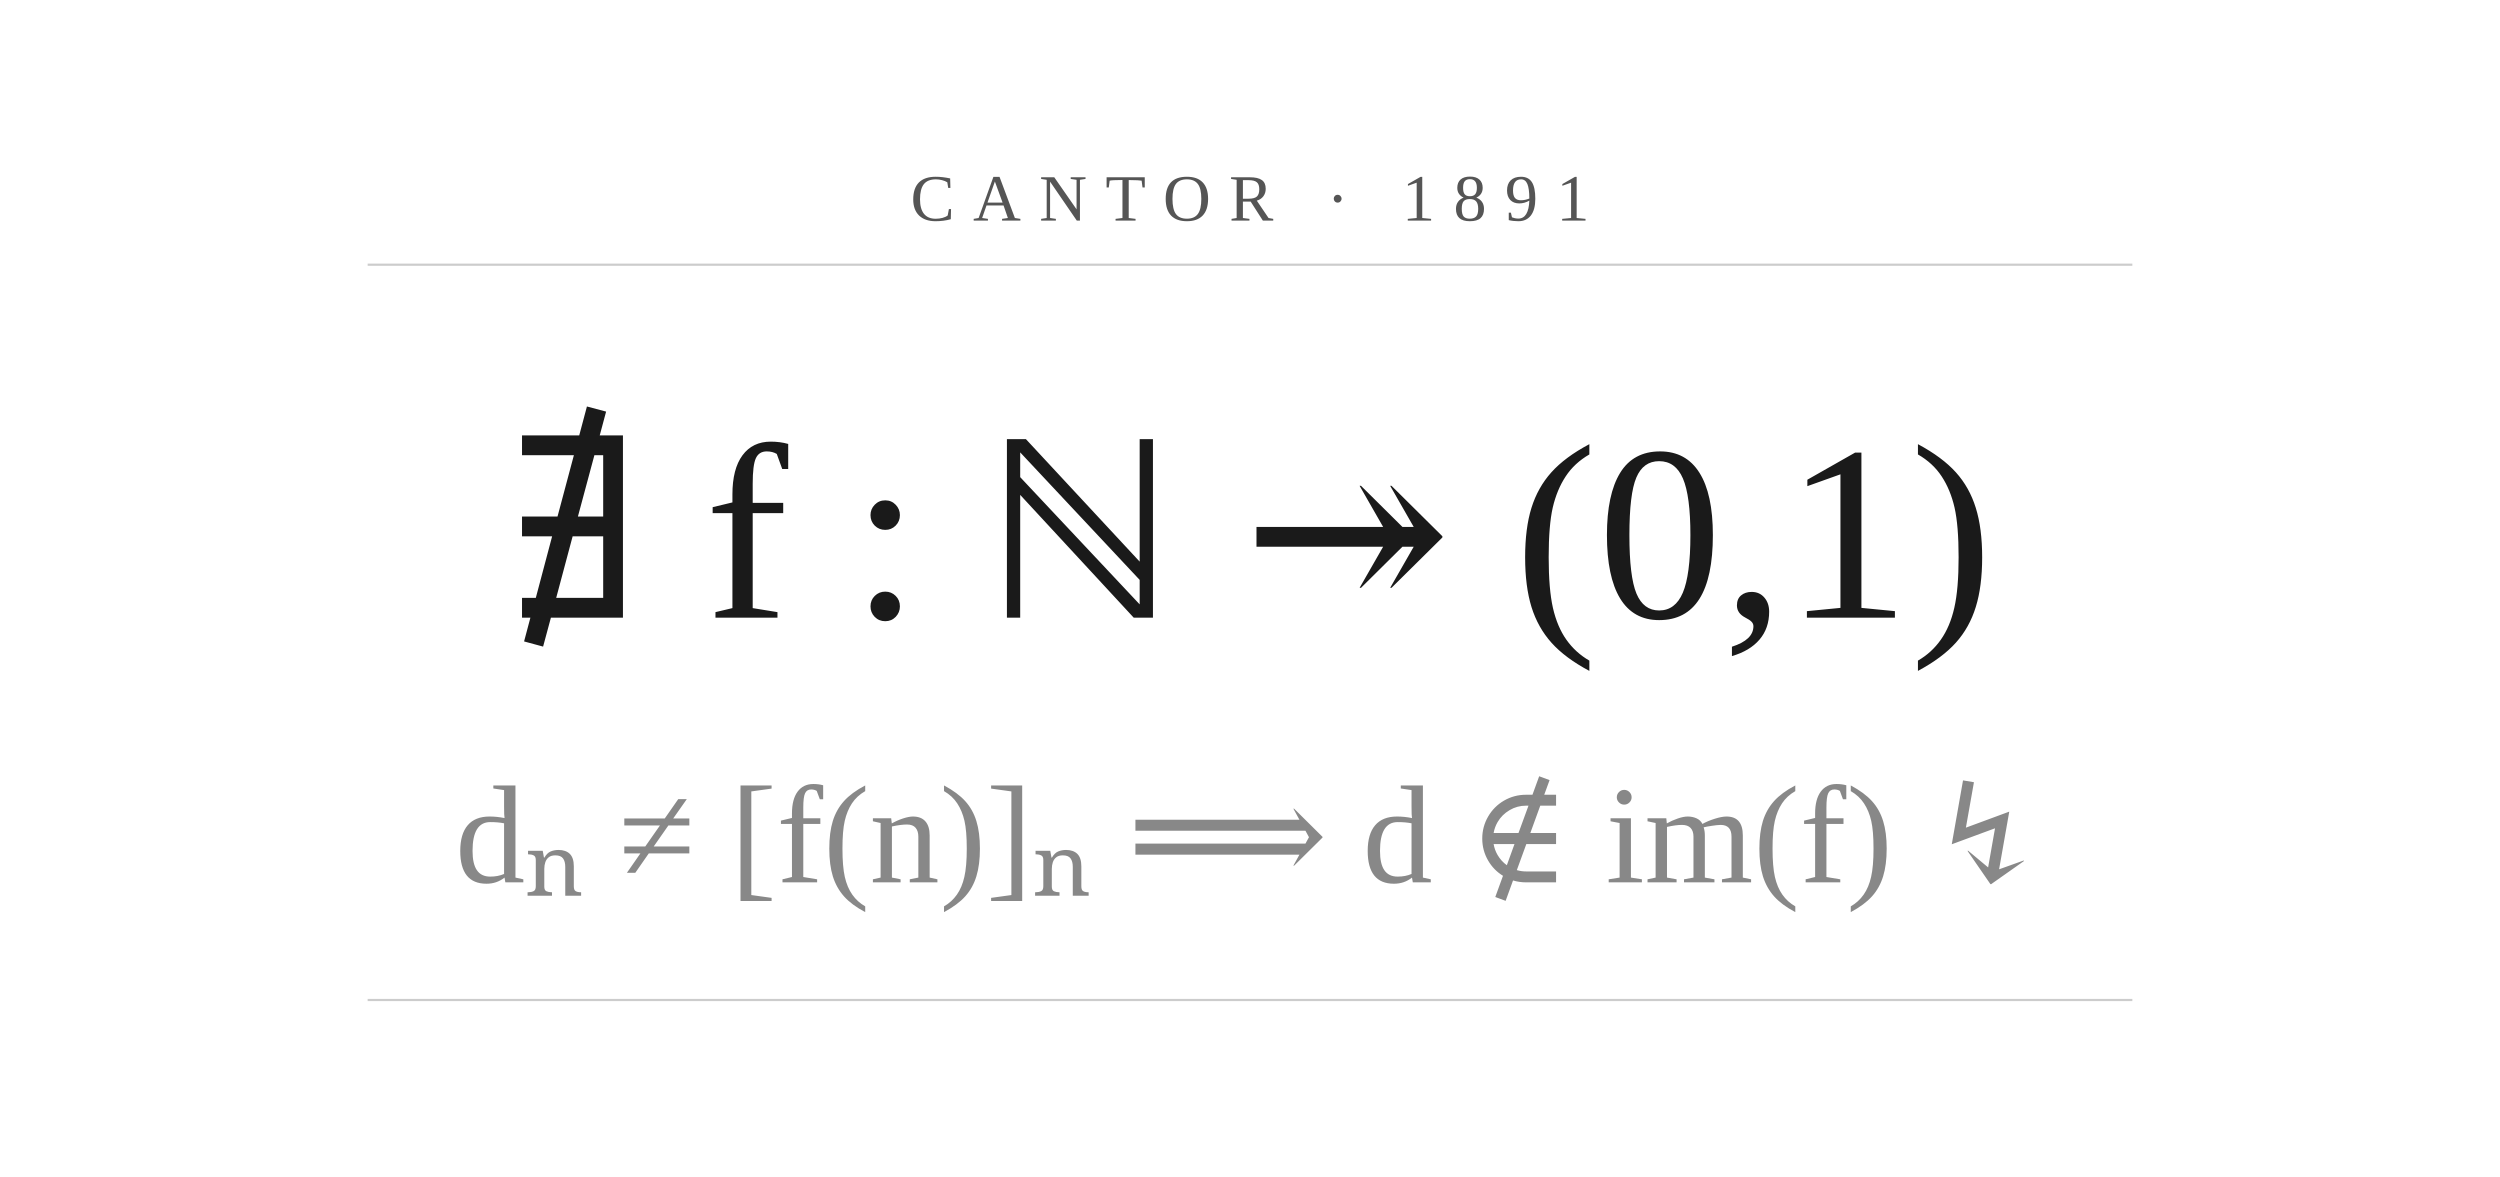
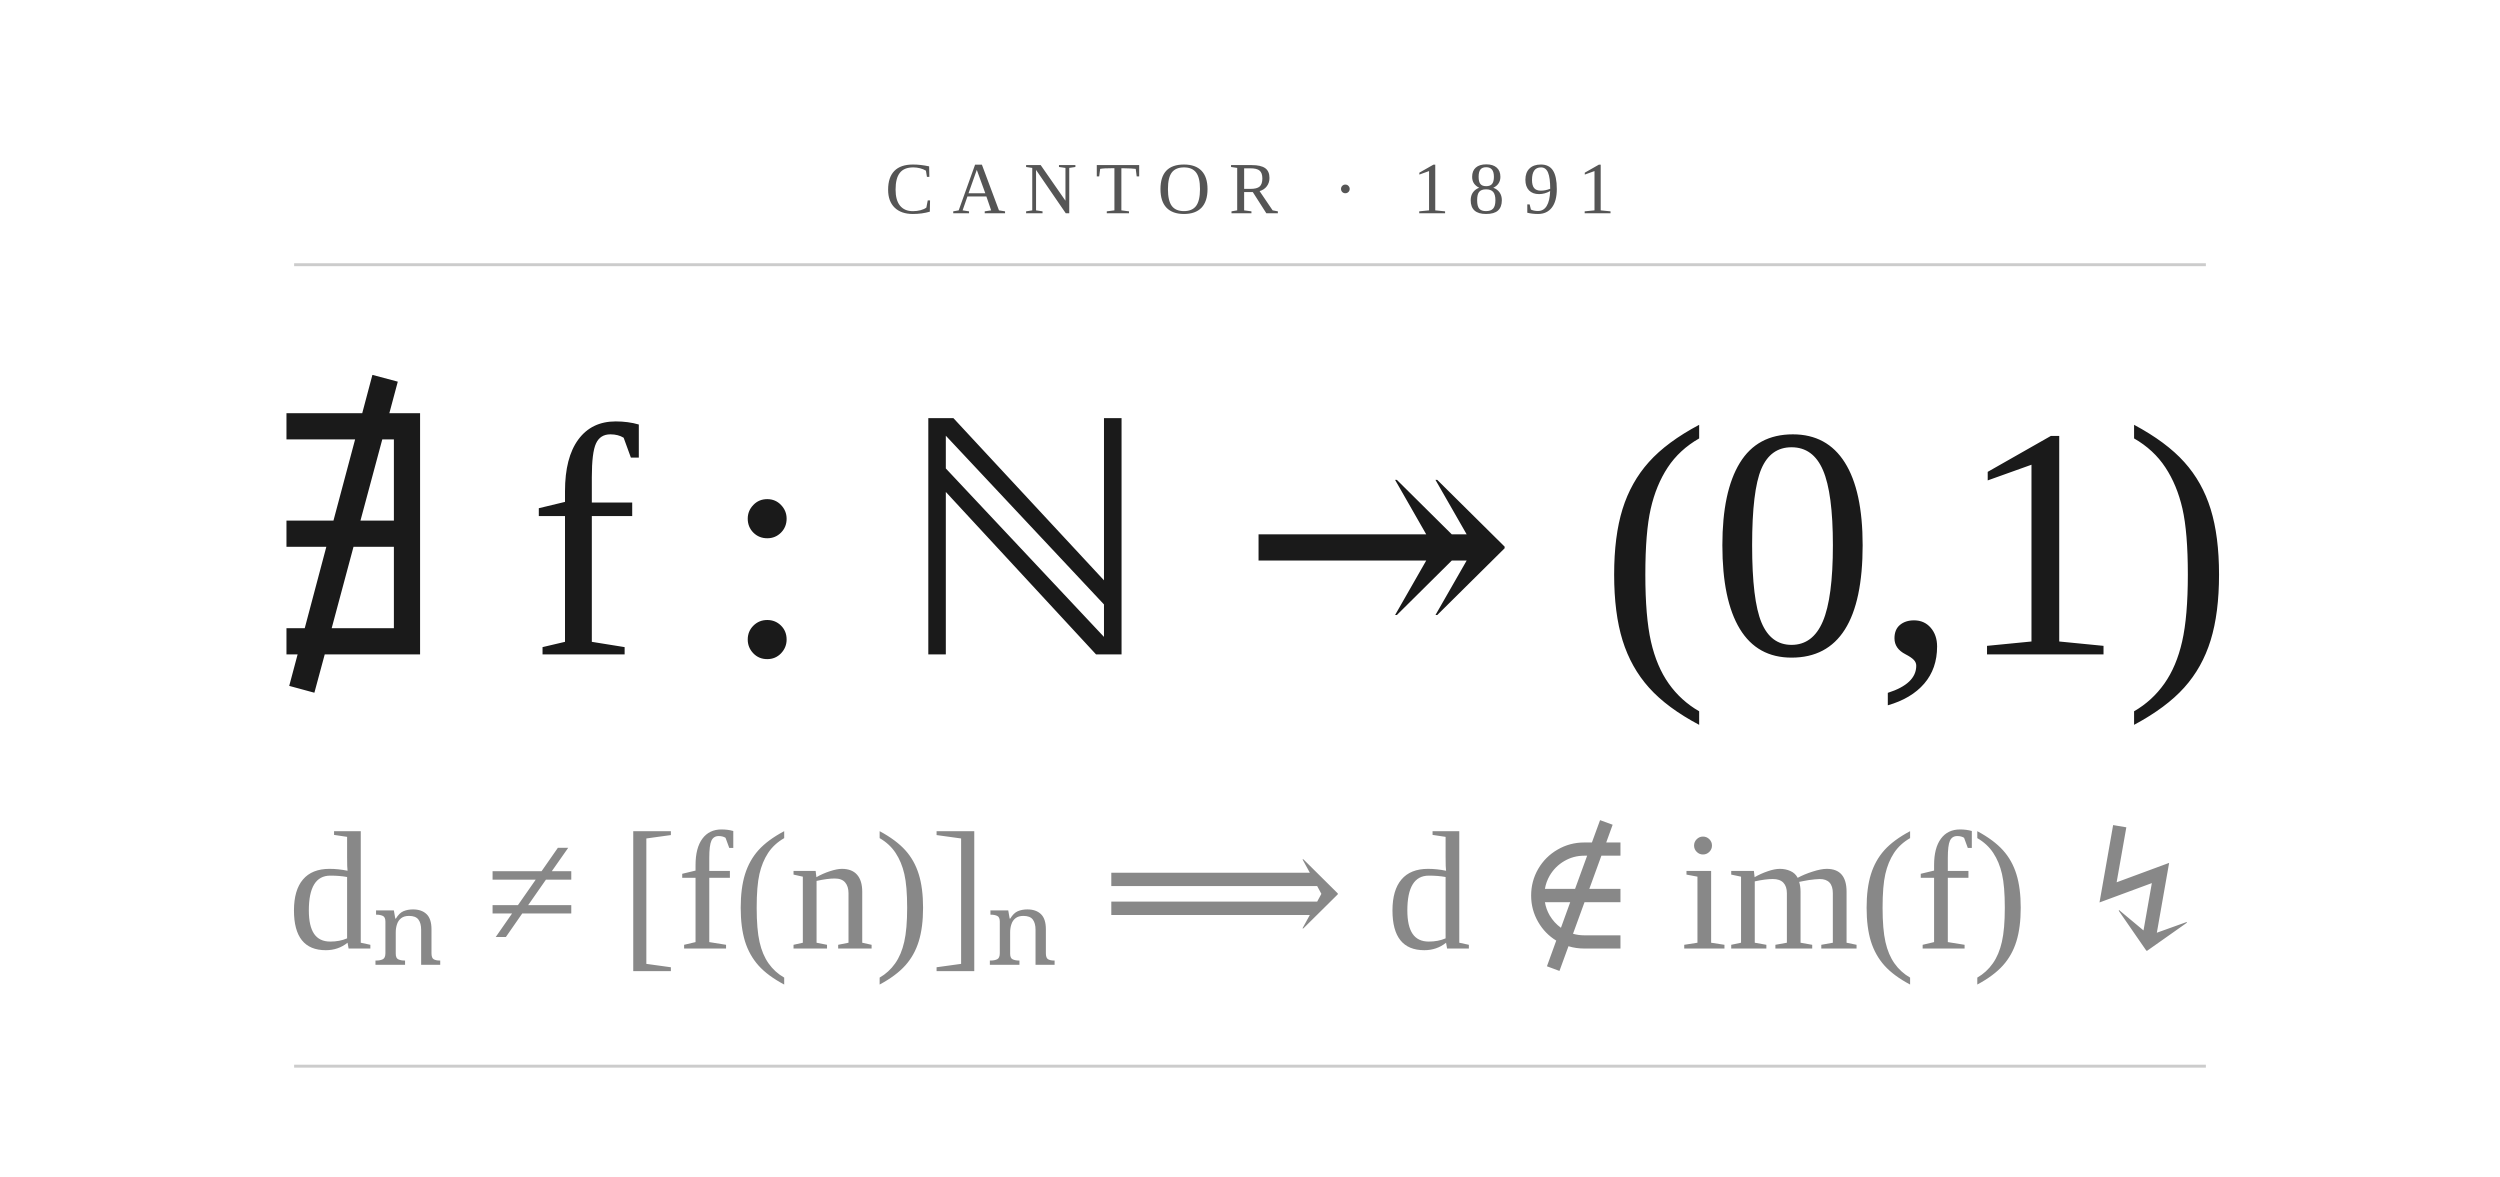
<svg xmlns="http://www.w3.org/2000/svg" width="100%" viewBox="0 0 680 320" role="img">
  <style>
    .math { font-family: "Georgia", "Times New Roman", serif; }
    .pri  { fill: #1a1a1a; }
    .sec  { fill: #555; }
    .dim  { fill: #888; }
-     .rule { stroke: #ccc; stroke-width: 0.6; fill: none; }
+     .rule { stroke: #ccc; stroke-width: 0.8; fill: none; }

    @media (prefers-color-scheme: dark) {
      .pri  { fill: #e8e6df; }
      .sec  { fill: #a0a098; }
      .dim  { fill: #6e6e68; }
      .rule { stroke: #3a3a36; }
    }
  </style>
-   <line class="rule" x1="100" y1="72" x2="580" y2="72" />
-   <text class="math sec" x="340" y="60" text-anchor="middle" font-size="18" letter-spacing="5">CANTOR · 1891</text>
-   <text class="math pri" x="340" y="168" text-anchor="middle" font-size="68">
+   <line class="rule" x1="80" y1="72" x2="600" y2="72" />
+   <text class="math sec" x="340" y="58" text-anchor="middle" font-size="20" letter-spacing="5">CANTOR · 1891</text>
+   <text class="math pri" x="340" y="178" text-anchor="middle" font-size="90">
    ∄ f : ℕ ↠ (0,1)
  </text>
-   <text class="math dim" x="340" y="240" text-anchor="middle" font-size="38">
+   <text class="math dim" x="340" y="258" text-anchor="middle" font-size="46">
    dₙ ≠ [f(n)]ₙ ⟹ d ∉ im(f) ↯
  </text>
-   <line class="rule" x1="100" y1="272" x2="580" y2="272" />
+   <line class="rule" x1="80" y1="290" x2="600" y2="290" />
</svg>
